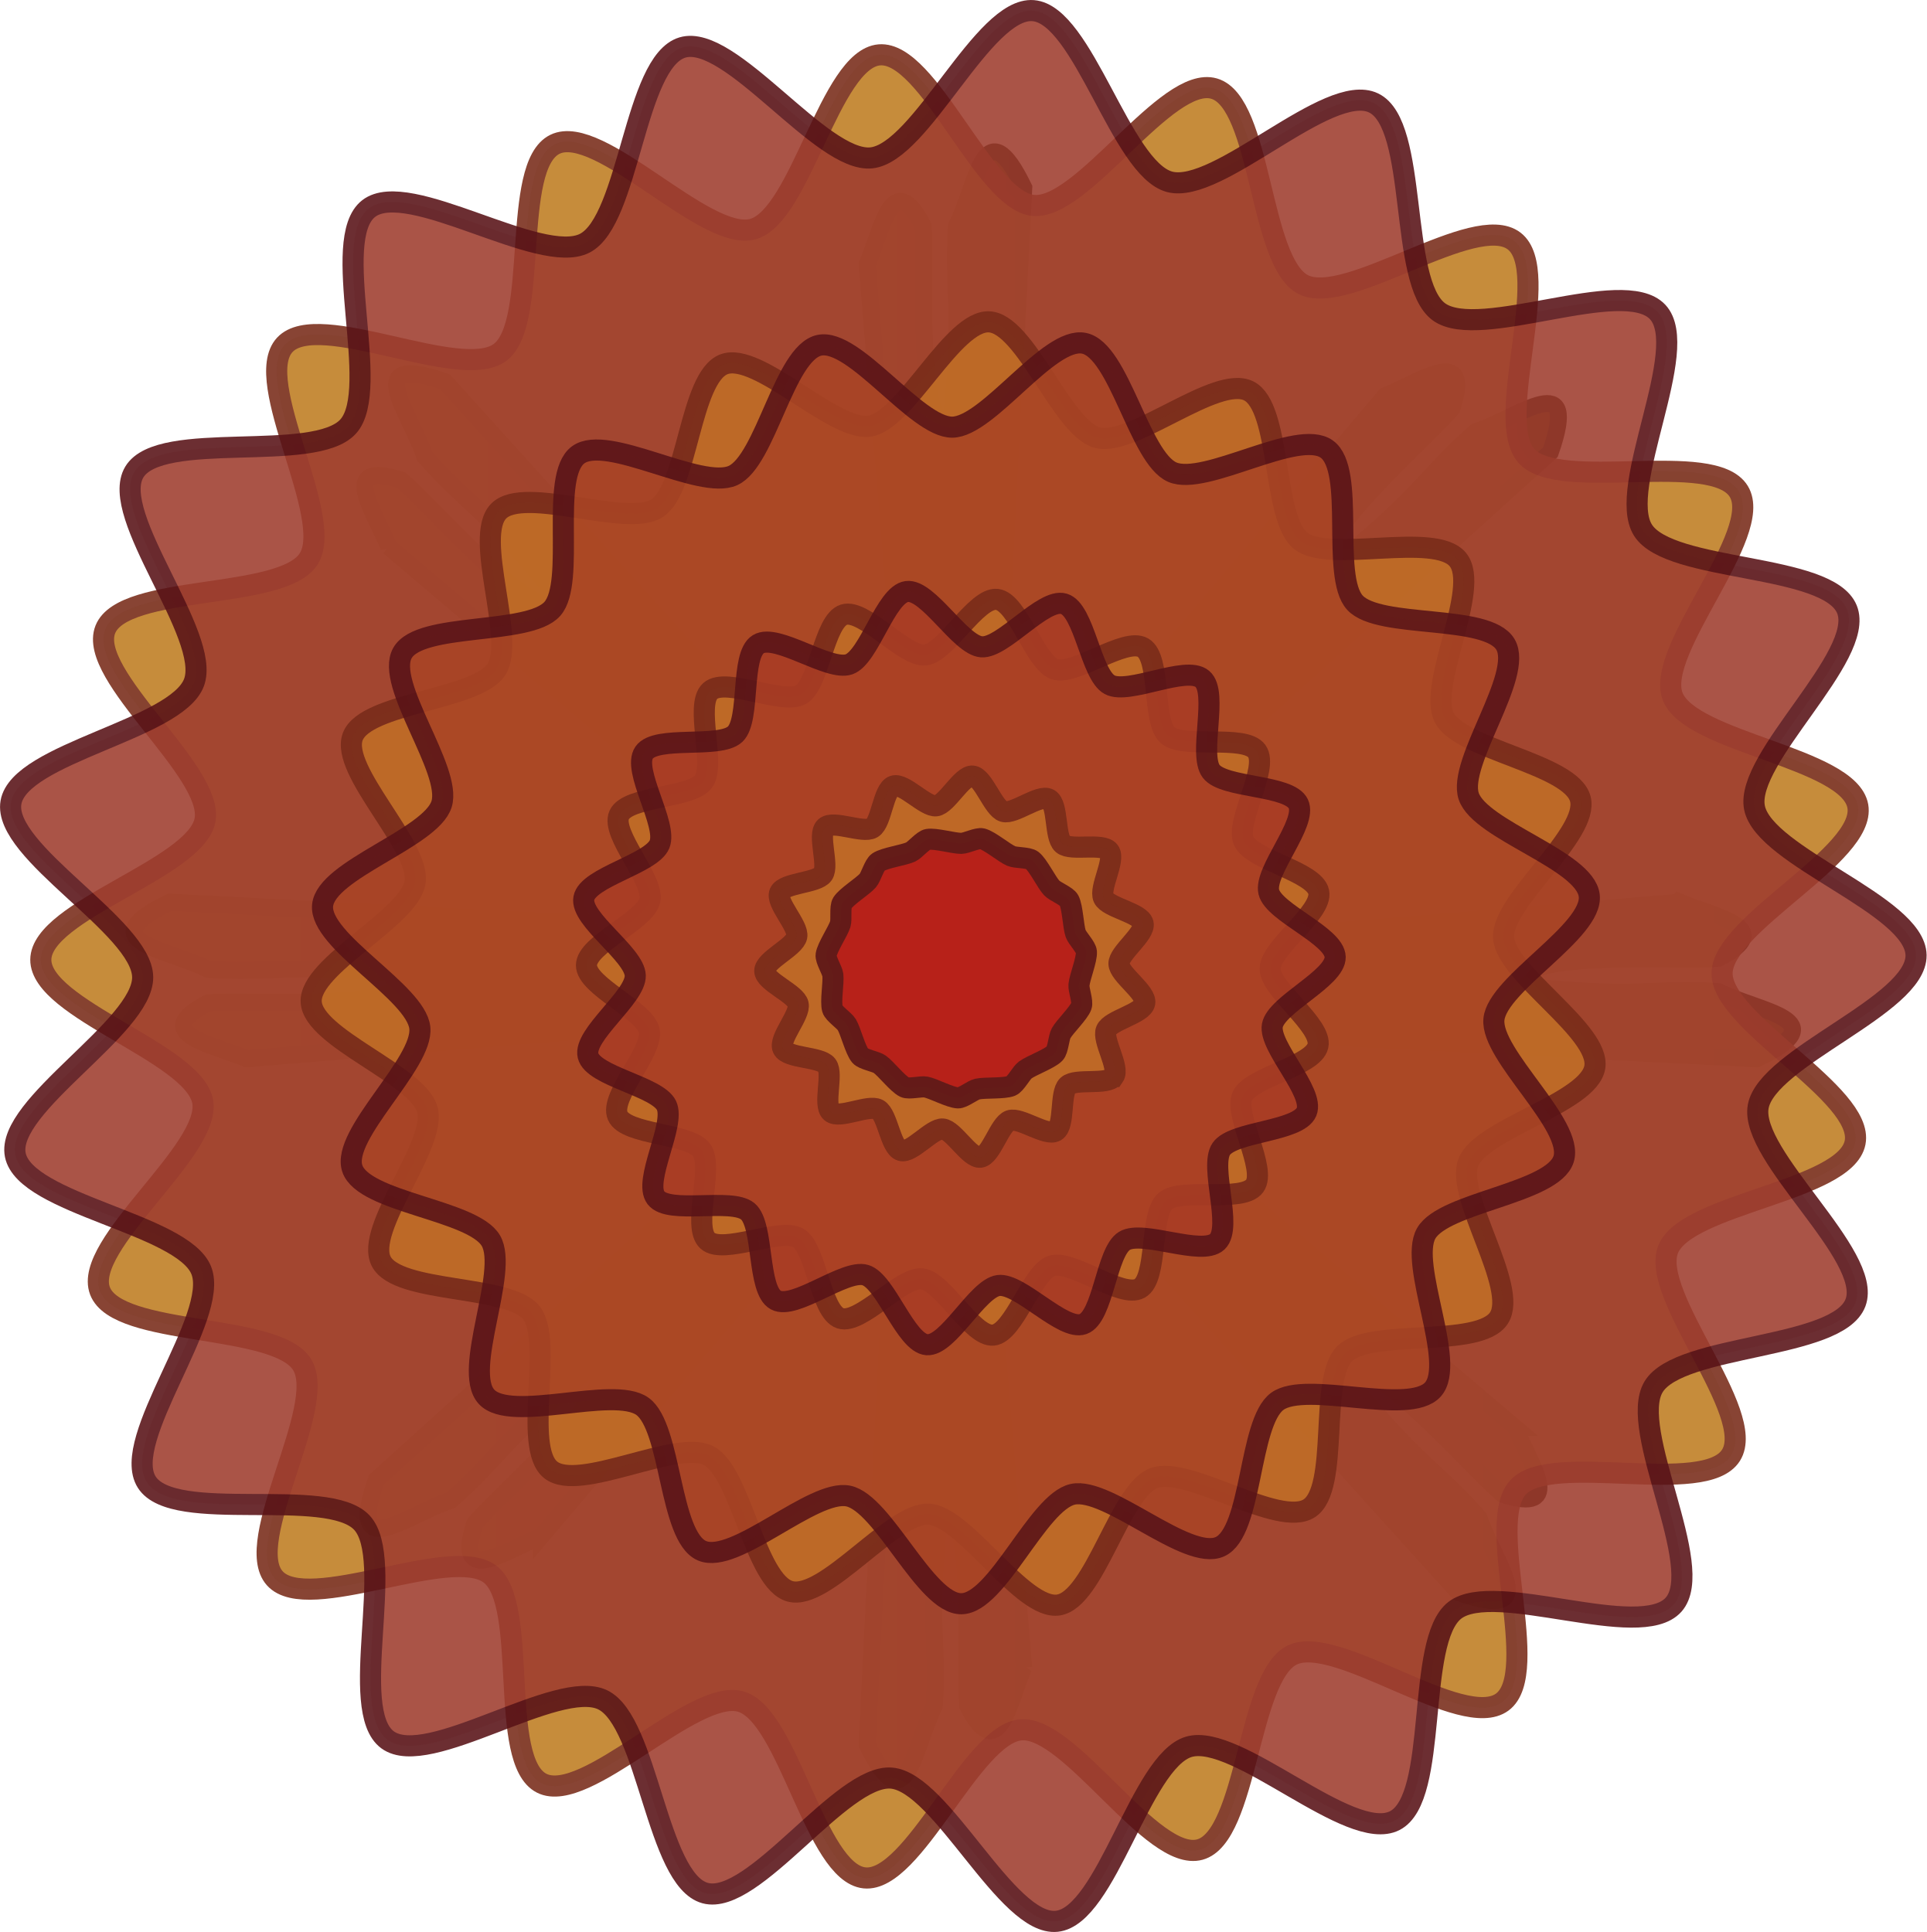
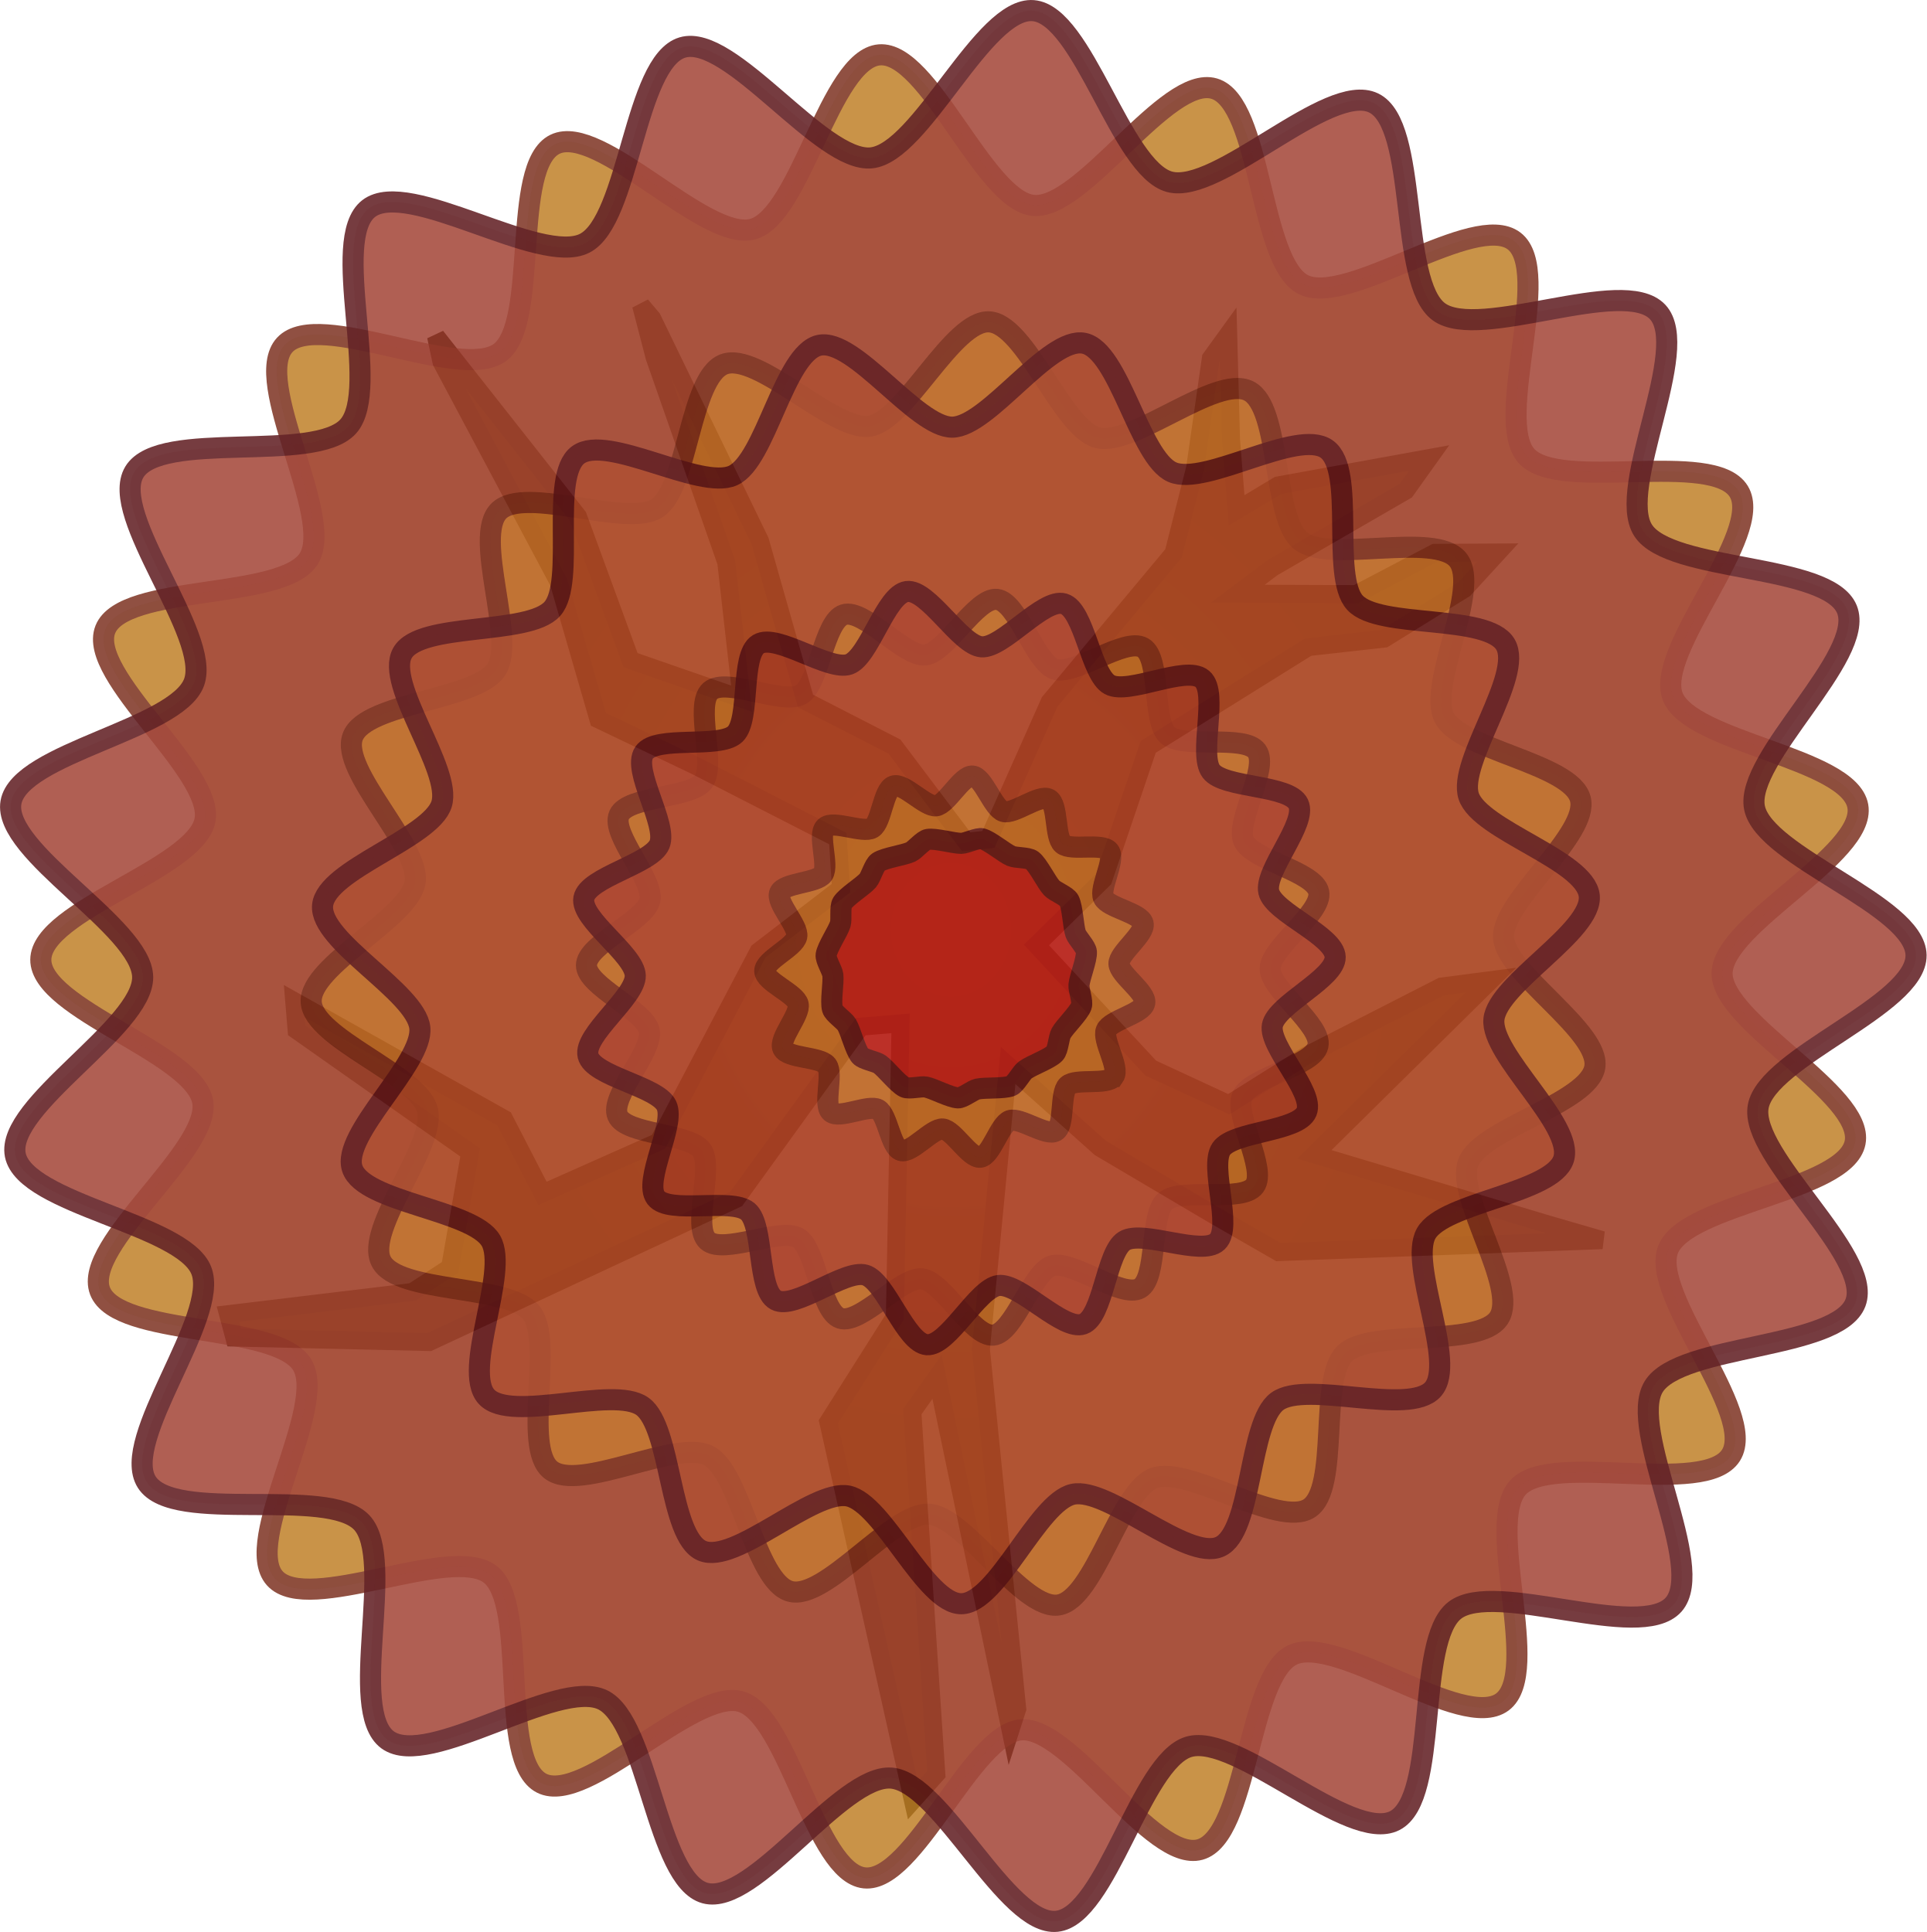
- <svg xmlns="http://www.w3.org/2000/svg" xmlns:xlink="http://www.w3.org/1999/xlink" xml:space="preserve" width="570.503" height="572.221">
-   <defs>
+ <svg xmlns="http://www.w3.org/2000/svg" xmlns:xlink="http://www.w3.org/1999/xlink" xml:space="preserve" width="570.503" height="572.221" version="1.1" id="svg94">
+   <defs id="defs44">
    <linearGradient id="c">
-       <stop offset="0" style="stop-color:#116716;stop-opacity:1" />
-       <stop offset="1" style="stop-color:#06c812;stop-opacity:1" />
+       <stop offset="0" style="stop-color:#116716;stop-opacity:1" id="stop2" />
+       <stop offset="1" style="stop-color:#06c812;stop-opacity:1" id="stop4" />
    </linearGradient>
    <linearGradient id="e" x1="321.97" x2="374.904" y1="319.215" y2="291.882" gradientUnits="userSpaceOnUse">
-       <stop offset="0" stop-color="#896111" />
-       <stop offset="1" stop-color="#402b00" />
+       <stop offset="0" stop-color="#896111" id="stop7" />
+       <stop offset="1" stop-color="#402b00" id="stop9" />
    </linearGradient>
    <linearGradient id="b" x1="346.173" x2="346.173" y1="235.904" y2="310.765" gradientUnits="userSpaceOnUse">
-       <stop offset="0" stop-color="#261d00" />
-       <stop offset="1" stop-color="#0d0a00" />
+       <stop offset="0" stop-color="#261d00" id="stop12" />
+       <stop offset="1" stop-color="#0d0a00" id="stop14" />
    </linearGradient>
    <linearGradient id="a" x1="346.121" x2="346.121" y1="242.868" y2="302.543" gradientUnits="userSpaceOnUse">
-       <stop offset="0" stop-color="#896111" />
-       <stop offset="1" stop-color="#402b00" />
+       <stop offset="0" stop-color="#896111" id="stop17" />
+       <stop offset="1" stop-color="#402b00" id="stop19" />
    </linearGradient>
    <linearGradient xlink:href="#a" id="v" x1="284.278" x2="411.497" y1="328.439" y2="328.439" gradientUnits="userSpaceOnUse" />
    <linearGradient xlink:href="#a" id="l" x1="237.878" x2="410.481" y1="384.381" y2="384.381" gradientUnits="userSpaceOnUse" />
    <linearGradient xlink:href="#a" id="t" x1="284.935" x2="417.031" y1="437.286" y2="437.286" gradientUnits="userSpaceOnUse" />
    <linearGradient xlink:href="#a" id="j" x1="385.204" x2="416.706" y1="458.833" y2="458.833" gradientUnits="userSpaceOnUse" />
    <linearGradient xlink:href="#a" id="h" x1="398.628" x2="571.232" y1="384.39" y2="384.39" gradientUnits="userSpaceOnUse" />
    <linearGradient xlink:href="#a" id="o" x1="392.078" x2="524.174" y1="325.64" y2="325.64" gradientUnits="userSpaceOnUse" />
    <linearGradient xlink:href="#a" id="f" x1="385.213" x2="416.716" y1="304.093" y2="304.093" gradientUnits="userSpaceOnUse" />
    <linearGradient xlink:href="#b" id="w" x1="282.576" x2="413.838" y1="328.726" y2="328.726" gradientUnits="userSpaceOnUse" />
    <linearGradient xlink:href="#b" id="n" x1="236.211" x2="412.178" y1="384.385" y2="384.385" gradientUnits="userSpaceOnUse" />
    <linearGradient xlink:href="#b" id="u" x1="283.205" x2="419.336" y1="436.967" y2="436.967" gradientUnits="userSpaceOnUse" />
    <linearGradient xlink:href="#b" id="k" x1="383.488" x2="418.432" y1="458.817" y2="458.817" gradientUnits="userSpaceOnUse" />
    <linearGradient xlink:href="#b" id="i" x1="396.931" x2="572.898" y1="384.385" y2="384.385" gradientUnits="userSpaceOnUse" />
    <linearGradient xlink:href="#b" id="p" x1="389.774" x2="525.905" y1="325.959" y2="325.959" gradientUnits="userSpaceOnUse" />
    <linearGradient xlink:href="#b" id="g" x1="383.488" x2="418.432" y1="304.109" y2="304.109" gradientUnits="userSpaceOnUse" />
    <linearGradient xlink:href="#a" id="r" x1="393.041" x2="520.26" y1="443.012" y2="443.012" gradientUnits="userSpaceOnUse" />
    <linearGradient xlink:href="#b" id="s" x1="390.7" x2="521.962" y1="442.725" y2="442.725" gradientUnits="userSpaceOnUse" />
    <radialGradient xlink:href="#c" id="y" cx="197.432" cy="187.142" r="230.532" fx="197.432" fy="187.142" gradientUnits="userSpaceOnUse" />
    <radialGradient xlink:href="#c" id="z" cx="197.432" cy="187.142" r="230.532" fx="197.432" fy="187.142" gradientUnits="userSpaceOnUse" />
    <radialGradient xlink:href="#c" id="A" cx="197.432" cy="187.142" r="230.532" fx="197.432" fy="187.142" gradientUnits="userSpaceOnUse" />
    <radialGradient xlink:href="#c" id="B" cx="197.432" cy="187.142" r="230.532" fx="197.432" fy="187.142" gradientUnits="userSpaceOnUse" />
    <radialGradient xlink:href="#c" id="C" cx="197.432" cy="187.142" r="230.532" fx="197.432" fy="187.142" gradientUnits="userSpaceOnUse" />
    <radialGradient xlink:href="#e" id="x" cx="196.184" cy="186.566" r="47.765" fx="196.184" fy="186.566" gradientTransform="translate(107.74 117.303)scale(.90482)" gradientUnits="userSpaceOnUse" />
+     <radialGradient xlink:href="#a" id="radialGradient9218" cx="174.787" cy="142.921" fx="174.787" fy="142.921" r="102.872" gradientTransform="matrix(1.1,0,0,1.220943,8.801178,22.1292)" gradientUnits="userSpaceOnUse" />
  </defs>
-   <g style="display:inline">
-     <g style="display:inline;fill:#3c2b19;fill-opacity:1;stroke:#6b502a;stroke-opacity:1">
-       <path d="m385.213 240.432 12.389 149.963h10.792l8.322-165.418c-7.906-16.377-9.273-.807-13.535 7.727-.881 13.219 1.42 16.439-1.203 39.668-7.395 1.5-4.73-32.573-5.485-39.668-6.19-12.01-8.271.64-11.28 7.728z" style="display:inline;fill:url(#f);fill-opacity:1;stroke:url(#g);stroke-width:3.394;stroke-linecap:round;stroke-opacity:1" transform="translate(-310.784 -275.904)scale(1.47331)" />
-       <path d="m548.59 368.639-149.962 12.388v10.792l165.419 8.322c16.376-7.906.806-9.272-7.728-13.535-13.218-.88-16.439 1.42-39.668-1.203-1.5-7.395 32.573-4.73 39.668-5.485 12.01-6.19-.64-8.271-7.728-11.28z" style="display:inline;fill:url(#h);fill-opacity:1;stroke:url(#i);stroke-width:3.394;stroke-linecap:round;stroke-opacity:1" transform="translate(-310.784 -275.904)scale(1.47331)" />
-       <path d="M416.706 522.494 404.318 372.53h-10.792l-8.322 165.418c7.906 16.377 9.273.807 13.535-7.727.881-13.219-1.42-16.44 1.203-39.668 7.395-1.5 4.73 32.572 5.485 39.668 6.19 12.01 8.271-.64 11.28-7.728z" style="display:inline;fill:url(#j);fill-opacity:1;stroke:url(#k);stroke-width:3.394;stroke-linecap:round;stroke-opacity:1" transform="translate(-310.784 -275.904)scale(1.47331)" />
-       <path d="m260.519 400.132 149.962-12.389v-10.792l-165.418-8.321c-16.377 7.905-.807 9.272 7.727 13.534 13.219.881 16.44-1.42 39.668 1.203 1.5 7.396-32.572 4.73-39.668 5.486-12.01 6.189.64 8.27 7.729 11.279z" style="display:inline;fill:url(#l);fill-opacity:1;stroke:url(#n);stroke-width:3.394;stroke-linecap:round;stroke-opacity:1" transform="translate(-310.784 -275.904)scale(1.47331)" />
-       <path d="m489.358 266.819-97.28 114.8 7.631 7.63 122.853-111.084c5.99-17.17-5.986-7.127-15.034-4.106-9.97 8.724-10.62 12.628-28.9 27.199-6.29-4.17 19.687-26.377 24.17-31.928 4.116-12.87-6.301-5.396-13.44-2.511z" style="display:inline;fill:url(#o);fill-opacity:1;stroke:url(#p);stroke-width:3.394;stroke-linecap:round;stroke-opacity:1" transform="translate(-310.784 -275.904)scale(1.47331)" />
-       <path d="m515.472 474.244-114.8-97.28-7.63 7.631 111.083 122.853c17.17 5.99 7.127-5.986 4.106-15.034-8.723-9.97-12.628-10.62-27.198-28.9 4.169-6.29 26.376 19.687 31.928 24.17 12.869 4.116 5.396-6.301 2.51-13.44z" style="display:inline;fill:url(#r);fill-opacity:1;stroke:url(#s);stroke-width:3.394;stroke-linecap:round;stroke-opacity:1" transform="translate(-310.784 -275.904)scale(1.47331)" />
-       <path d="m319.752 496.107 97.28-114.8-7.632-7.63L286.547 484.76c-5.99 17.17 5.986 7.126 15.035 4.106 9.97-8.724 10.62-12.628 28.9-27.199 6.29 4.169-19.688 26.377-24.17 31.928-4.116 12.869 6.3 5.396 13.44 2.511z" style="display:inline;fill:url(#t);fill-opacity:1;stroke:url(#u);stroke-width:3.394;stroke-linecap:round;stroke-opacity:1" transform="translate(-310.784 -275.904)scale(1.47331)" />
-       <path d="m289.067 297.207 114.8 97.28 7.63-7.63-111.084-122.854c-17.17-5.99-7.127 5.986-4.106 15.035 8.724 9.97 12.628 10.62 27.199 28.9-4.169 6.29-26.377-19.688-31.928-24.17-12.869-4.117-5.396 6.3-2.511 13.44z" style="display:inline;fill:url(#v);fill-opacity:1;stroke:url(#w);stroke-width:3.394;stroke-linecap:round;stroke-opacity:1" transform="translate(-310.784 -275.904)scale(1.47331)" />
+   <g style="display:inline" id="g92">
+     <g id="g557" transform="translate(-8.578711,-5.410787)">
+       <path id="path3670" style="color:#000000;display:inline;fill:url(#radialGradient9218);fill-opacity:1;stroke:#191300;stroke-width:4.4;stroke-dasharray:none;stroke-opacity:1" d="m 318.043,81.158 -36.927,6.699 -10.148,6.103 -1.375,-17.355 -0.686,-25.739 -4.25,5.878 -3.849,26.851 -5.296,20.905 -30.306,36.337 -14.991,33.679 -5.45,0.554 -17.532,-23.285 -21.782,-11.183 -11.121,-39.159 -26.394,-54.472 -2.717,-3.216 3.306,12.727 17.543,50.197 3.769,33.39 -27.182,-9.437 -12.895,-35.203 -34.72,-44.058 1.327,6.233 28.678,53.908 9.735,33.601 23.805,11.383 34.787,17.805 0.767,12.141 -20.176,15.489 -24.476,46.59 -28.392,12.625 -9.401,-18.234 -51.364,-28.826 0.593,7.135 42.464,29.897 -4.903,28.157 -9.203,6.003 -45.137,5.43 1.536,5.729 47.691,1.099 75.131,-35.035 30.469,-42.156 9.752,-0.821 -1.396,71.831 -16.287,25.734 20.702,92.623 5.731,-6.417 -5.866,-88.726 6.041,-8.516 17.982,86.403 1.647,-5.124 -8.893,-88.047 6.671,-69.428 22.507,20.131 27.625,16.324 16.018,9.215 79.243,-2.934 -13.414,-3.887 -57.031,-17.11 43.201,-42.659 -12.122,1.581 -33.185,16.972 -18.846,11.84 -19.109,-8.858 -27.966,-30.133 16.368,-16.055 11,-32.445 39.142,-24.413 18.608,-2.079 19.601,-12.152 8.179,-8.923 -15.388,0.083 -19.263,10.101 -28.95,-0.11 8.504,-6.387 32.575,-18.823 z" transform="matrix(1.21,0,0,1.21,46.89777,42.87994)" />
    </g>
-     <circle cx="285.251" cy="286.111" r="42.67" style="display:inline;fill:url(#x);fill-opacity:1;stroke:#191300;stroke-opacity:1;stroke-width:5.44;stroke-dasharray:none" />
-     <g style="display:inline;opacity:1;fill:url(#y);fill-opacity:1;stroke:#127a1e;stroke-width:5;stroke-dasharray:none;stroke-opacity:1" transform="translate(36.426 52.496)scale(1.25)">
-       <g style="fill:url(#z)">
-         <path d="M326.745 361.292c-9.42 6.994-39.236-16.28-49.78-11.135-10.545 5.144-10.553 42.969-21.863 46.088-11.31 3.12-30.705-29.354-42.396-28.366-11.69.988-25.362 36.256-37.035 35.079s-18.028-38.464-29.286-41.766-36.746 24.646-47.206 19.331c-10.46-5.314-2.916-42.379-12.221-49.525-9.305-7.145-43.168 9.708-51.002.974-7.833-8.734 12.59-40.571 6.495-50.596s-43.76-6.542-47.909-17.516 26.396-33.283 24.333-44.833c-2.062-11.55-38.44-21.908-38.346-33.64s36.636-21.5 38.886-33.015-27.931-34.315-23.605-45.22 41.93-6.815 48.186-16.74-13.649-42.087-5.675-50.693 41.56 8.792 50.98 1.798 2.476-44.176 13.02-49.32c10.545-5.145 35.577 23.211 46.887 20.092 11.31-3.12 18.268-40.298 29.958-41.286 11.691-.988 24.79 34.496 36.463 35.673S247.22-24.302 258.479-21c11.258 3.302 10.653 41.121 21.113 46.436s40.649-17.474 49.954-10.328-4.92 42.193 2.913 50.927 44.216-1.61 50.311 8.415c6.096 10.025-19.83 37.566-15.68 48.54 4.15 10.975 41.812 14.472 43.874 26.022s-32.062 27.866-32.157 39.598 33.761 28.598 31.512 40.113-39.963 14.403-44.29 25.308c-4.326 10.906 21.15 38.863 14.894 48.788-6.257 9.925-42.468-1.006-50.442 7.6s5.683 43.879-3.736 50.873z" style="display:inline;opacity:.9;fill:#c08026;fill-opacity:1;stroke:#772b19;stroke-width:5;stroke-dasharray:none;stroke-opacity:.98" />
-         <path d="M367.316 338.224c-7.923 8.909-42.392-5.976-51.817 1.325s-3.627 44.397-14.232 49.842-37.371-20.886-48.797-17.483c-11.425 3.404-19.42 40.089-31.276 41.335s-27.302-32.976-39.186-33.93c-11.883-.953-32.59 30.367-44.095 27.246-11.506-3.121-13.547-40.612-24.283-45.794s-41.359 16.543-50.96 9.476c-9.602-7.067 2.038-42.762-6.101-51.473-8.14-8.71-44.542.485-50.942-9.573s17.349-39.138 12.905-50.201c-4.443-11.063-41.709-15.638-44.044-27.329-2.334-11.69 30.316-30.228 30.17-42.15-.147-11.92-33.244-29.648-31.198-41.393s39.188-17.236 43.358-28.405S-3.471 80.061 2.68 69.85c6.15-10.213 42.768-1.916 50.69-10.824 7.923-8.909-4.592-44.307 4.832-51.608C67.627.116 98.775 21.08 109.38 15.635c10.606-5.445 11.723-42.974 23.148-46.377 11.426-3.404 32.897 27.397 44.754 26.15 11.856-1.245 26.455-35.837 38.338-34.883s20.778 37.43 32.284 40.552 37.615-23.86 48.352-18.679 5.853 42.41 15.455 49.476 43.694-8.661 51.833.05c8.14 8.71-9.861 41.66-3.461 51.717s43.872 7.708 48.316 18.77c4.443 11.063-24.245 35.285-21.91 46.976 2.334 11.69 38.125 23.035 38.272 34.956s-35.354 24.144-37.4 35.888c-2.047 11.745 27.23 35.253 23.06 46.422s-41.688 9.741-47.84 19.954c-6.15 10.213 12.657 42.709 4.735 51.617z" style="display:inline;opacity:.9;fill:#9e3e2f;fill-opacity:.98;stroke:#591317;stroke-opacity:.98" />
+     <g style="display:inline;opacity:0.93;fill:url(#y);fill-opacity:1;stroke:#127a1e;stroke-width:5;stroke-dasharray:none;stroke-opacity:1" transform="matrix(1.25,0,0,1.25,36.426,52.496)" id="g90">
+       <g style="fill:url(#z)" id="g70">
+         <path d="m 326.745,361.292 c -9.42,6.994 -39.236,-16.28 -49.78,-11.135 -10.545,5.144 -10.553,42.969 -21.863,46.088 -11.31,3.12 -30.705,-29.354 -42.396,-28.366 -11.69,0.988 -25.362,36.256 -37.035,35.079 -11.673,-1.177 -18.028,-38.464 -29.286,-41.766 -11.258,-3.302 -36.746,24.646 -47.206,19.331 -10.46,-5.314 -2.916,-42.379 -12.221,-49.525 -9.305,-7.145 -43.168,9.708 -51.002,0.974 -7.833,-8.734 12.59,-40.571 6.495,-50.596 -6.095,-10.025 -43.76,-6.542 -47.909,-17.516 -4.149,-10.974 26.396,-33.283 24.333,-44.833 -2.062,-11.55 -38.44,-21.908 -38.346,-33.64 0.094,-11.732 36.636,-21.5 38.886,-33.015 2.25,-11.515 -27.931,-34.315 -23.605,-45.22 4.326,-10.905 41.93,-6.815 48.186,-16.74 6.256,-9.925 -13.649,-42.087 -5.675,-50.693 7.974,-8.606 41.56,8.792 50.98,1.798 9.42,-6.994 2.476,-44.176 13.02,-49.32 10.545,-5.145 35.577,23.211 46.887,20.092 11.31,-3.12 18.268,-40.298 29.958,-41.286 11.691,-0.988 24.79,34.496 36.463,35.673 11.673,1.177 31.591,-30.978 42.85,-27.676 11.258,3.302 10.653,41.121 21.113,46.436 10.46,5.315 40.649,-17.474 49.954,-10.328 9.305,7.146 -4.92,42.193 2.913,50.927 7.833,8.734 44.216,-1.61 50.311,8.415 6.096,10.025 -19.83,37.566 -15.68,48.54 4.15,10.975 41.812,14.472 43.874,26.022 2.062,11.55 -32.062,27.866 -32.157,39.598 -0.095,11.732 33.761,28.598 31.512,40.113 -2.249,11.515 -39.963,14.403 -44.29,25.308 -4.326,10.906 21.15,38.863 14.894,48.788 -6.257,9.925 -42.468,-1.006 -50.442,7.6 -7.974,8.606 5.683,43.879 -3.736,50.873 z" style="display:inline;opacity:0.9;fill:#c08026;fill-opacity:1;stroke:#772b19;stroke-width:5;stroke-dasharray:none;stroke-opacity:0.98" id="path66" />
+         <path d="m 367.316,338.224 c -7.923,8.909 -42.392,-5.976 -51.817,1.325 -9.425,7.301 -3.627,44.397 -14.232,49.842 -10.605,5.445 -37.371,-20.886 -48.797,-17.483 -11.425,3.404 -19.42,40.089 -31.276,41.335 -11.856,1.246 -27.302,-32.976 -39.186,-33.93 -11.883,-0.953 -32.59,30.367 -44.095,27.246 -11.506,-3.121 -13.547,-40.612 -24.283,-45.794 -10.736,-5.182 -41.359,16.543 -50.96,9.476 -9.602,-7.067 2.038,-42.762 -6.101,-51.473 -8.14,-8.71 -44.542,0.485 -50.942,-9.573 -6.4,-10.058 17.349,-39.138 12.905,-50.201 -4.443,-11.063 -41.709,-15.638 -44.044,-27.329 -2.334,-11.69 30.316,-30.228 30.17,-42.15 -0.147,-11.92 -33.244,-29.648 -31.198,-41.393 2.046,-11.745 39.188,-17.236 43.358,-28.405 C 20.988,108.548 -3.471,80.061 2.68,69.85 8.83,59.637 45.448,67.934 53.37,59.026 61.293,50.117 48.778,14.719 58.202,7.418 c 9.425,-7.302 40.573,13.662 51.178,8.217 10.606,-5.445 11.723,-42.974 23.148,-46.377 11.426,-3.404 32.897,27.397 44.754,26.15 11.856,-1.245 26.455,-35.837 38.338,-34.883 11.883,0.954 20.778,37.43 32.284,40.552 11.506,3.122 37.615,-23.86 48.352,-18.679 10.737,5.181 5.853,42.41 15.455,49.476 9.602,7.066 43.694,-8.661 51.833,0.05 8.14,8.71 -9.861,41.66 -3.461,51.717 6.4,10.057 43.872,7.708 48.316,18.77 4.443,11.063 -24.245,35.285 -21.91,46.976 2.334,11.69 38.125,23.035 38.272,34.956 0.147,11.921 -35.354,24.144 -37.4,35.888 -2.047,11.745 27.23,35.253 23.06,46.422 -4.17,11.169 -41.688,9.741 -47.84,19.954 -6.15,10.213 12.657,42.709 4.735,51.617 z" style="display:inline;opacity:0.9;fill:#9e3e2f;fill-opacity:0.98;stroke:#591317;stroke-opacity:0.98" id="path68" />
      </g>
-       <g style="fill:url(#A)">
-         <path d="M325.952 270.296c-4.691 7.25-30.481 2.362-36.577 8.479-6.097 6.116-1.121 31.89-8.356 36.605-7.234 4.716-28.807-10.24-36.864-7.131s-13.994 28.677-22.521 30.043-22.152-21.072-30.777-21.51c-8.624-.436-24.448 20.507-32.794 18.286s-11.666-28.26-19.367-32.167-30.675 8.789-37.396 3.365c-6.72-5.423.837-30.561-4.61-37.263-5.445-6.702-31.597-4.448-35.53-12.136-3.934-7.688 13.194-27.579 10.945-35.916-2.25-8.338-27.058-16.916-27.524-25.54s23.271-19.827 24.608-28.359-17.838-26.458-14.757-34.525 29.324-8.648 34.015-15.899-5.534-31.426.562-37.543 30.306 4.027 37.541-.689c7.235-4.715 7.727-30.96 15.784-34.068 8.057-3.109 26.048 16.005 34.575 14.64 8.527-1.366 19.651-25.141 28.276-24.704s17.286 25.216 25.632 27.437 28.178-14.974 35.879-11.066 5.535 30.067 12.256 35.49c6.72 5.424 31.832-2.219 37.279 4.483 5.446 6.703-7.173 29.72-3.24 37.408 3.934 7.688 29.983 10.92 32.233 19.258s-18.64 24.232-18.174 32.856c.466 8.623 22.949 22.171 21.612 30.703-1.336 8.532-26.885 14.556-29.966 22.623s11.947 29.59 7.256 36.84z" style="display:inline;opacity:.9;fill:#c06d26;fill-opacity:1;stroke:#772b19;stroke-opacity:.98" />
-         <path d="M310.32 287.219c-5.645 6.369-30.048-2.219-36.895 2.837s-5.82 30.905-13.57 34.427c-7.747 3.521-26.548-14.249-34.859-12.415-8.31 1.834-17.888 25.865-26.398 25.931-8.511.066-18.458-23.815-26.797-25.52-8.338-1.705-26.861 16.353-34.663 12.952s-7.176-29.264-14.1-34.213-31.19 4.014-36.934-2.267c-5.744-6.28 5.347-29.652 1.035-36.99-4.313-7.337-30.128-9.019-32.82-17.093s16.946-24.913 15.99-33.37c-.954-8.458-23.853-20.494-23.03-28.965.825-8.471 25.615-15.868 28.182-23.982 2.568-8.115-13.456-28.424-9.258-35.828 4.199-7.403 29.854-4.077 35.5-10.446s-.732-31.44 6.115-36.495c6.846-5.056 28.93 8.417 36.679 4.896 7.748-3.522 12.119-29.02 20.43-30.854s23.006 19.457 31.517 19.392 22.874-21.582 31.213-19.876c8.338 1.705 13.103 27.132 20.904 30.533 7.802 3.402 29.675-10.411 36.6-5.462 6.923 4.95.934 30.116 6.678 36.397s31.344 2.559 35.656 9.896-11.395 27.893-8.703 35.967 27.594 15.086 28.549 23.543-21.756 20.846-22.58 29.317 19.072 25.005 16.505 33.12-28.354 10.195-32.552 17.598c-4.198 7.404 7.252 30.601 1.606 36.97z" style="display:inline;opacity:.9;fill:#a84525;fill-opacity:.98;stroke:#591317;stroke-opacity:.98" />
+       <g style="fill:url(#A)" id="g76">
+         <path d="m 325.952,270.296 c -4.691,7.25 -30.481,2.362 -36.577,8.479 -6.097,6.116 -1.121,31.89 -8.356,36.605 -7.234,4.716 -28.807,-10.24 -36.864,-7.131 -8.057,3.109 -13.994,28.677 -22.521,30.043 -8.527,1.366 -22.152,-21.072 -30.777,-21.51 -8.624,-0.436 -24.448,20.507 -32.794,18.286 -8.346,-2.221 -11.666,-28.26 -19.367,-32.167 -7.701,-3.907 -30.675,8.789 -37.396,3.365 -6.72,-5.423 0.837,-30.561 -4.61,-37.263 -5.445,-6.702 -31.597,-4.448 -35.53,-12.136 -3.934,-7.688 13.194,-27.579 10.945,-35.916 -2.25,-8.338 -27.058,-16.916 -27.524,-25.54 -0.466,-8.624 23.271,-19.827 24.608,-28.359 1.337,-8.532 -17.838,-26.458 -14.757,-34.525 3.081,-8.067 29.324,-8.648 34.015,-15.899 4.691,-7.251 -5.534,-31.426 0.562,-37.543 6.096,-6.117 30.306,4.027 37.541,-0.689 7.235,-4.715 7.727,-30.96 15.784,-34.068 8.057,-3.109 26.048,16.005 34.575,14.64 8.527,-1.366 19.651,-25.141 28.276,-24.704 8.625,0.437 17.286,25.216 25.632,27.437 8.346,2.221 28.178,-14.974 35.879,-11.066 7.701,3.908 5.535,30.067 12.256,35.49 6.72,5.424 31.832,-2.219 37.279,4.483 5.446,6.703 -7.173,29.72 -3.24,37.408 3.934,7.688 29.983,10.92 32.233,19.258 2.25,8.338 -18.64,24.232 -18.174,32.856 0.466,8.623 22.949,22.171 21.612,30.703 -1.336,8.532 -26.885,14.556 -29.966,22.623 -3.081,8.067 11.947,29.59 7.256,36.84 z" style="display:inline;opacity:0.9;fill:#c06d26;fill-opacity:1;stroke:#772b19;stroke-opacity:0.98" id="path72" />
+         <path d="m 310.32,287.219 c -5.645,6.369 -30.048,-2.219 -36.895,2.837 -6.847,5.056 -5.82,30.905 -13.57,34.427 -7.747,3.521 -26.548,-14.249 -34.859,-12.415 -8.31,1.834 -17.888,25.865 -26.398,25.931 -8.511,0.066 -18.458,-23.815 -26.797,-25.52 -8.338,-1.705 -26.861,16.353 -34.663,12.952 -7.802,-3.401 -7.176,-29.264 -14.1,-34.213 -6.924,-4.949 -31.19,4.014 -36.934,-2.267 -5.744,-6.28 5.347,-29.652 1.035,-36.99 -4.313,-7.337 -30.128,-9.019 -32.82,-17.093 -2.692,-8.074 16.946,-24.913 15.99,-33.37 -0.954,-8.458 -23.853,-20.494 -23.03,-28.965 0.825,-8.471 25.615,-15.868 28.182,-23.982 2.568,-8.115 -13.456,-28.424 -9.258,-35.828 4.199,-7.403 29.854,-4.077 35.5,-10.446 5.646,-6.369 -0.732,-31.44 6.115,-36.495 6.846,-5.056 28.93,8.417 36.679,4.896 7.748,-3.522 12.119,-29.02 20.43,-30.854 8.311,-1.834 23.006,19.457 31.517,19.392 8.511,-0.065 22.874,-21.582 31.213,-19.876 8.338,1.705 13.103,27.132 20.904,30.533 7.802,3.402 29.675,-10.411 36.6,-5.462 6.923,4.95 0.934,30.116 6.678,36.397 5.744,6.281 31.344,2.559 35.656,9.896 4.312,7.337 -11.395,27.893 -8.703,35.967 2.692,8.074 27.594,15.086 28.549,23.543 0.955,8.457 -21.756,20.846 -22.58,29.317 -0.824,8.471 19.072,25.005 16.505,33.12 -2.567,8.115 -28.354,10.195 -32.552,17.598 -4.198,7.404 7.252,30.601 1.606,36.97 z" style="display:inline;opacity:0.9;fill:#a84525;fill-opacity:0.98;stroke:#591317;stroke-opacity:0.98" id="path74" />
      </g>
-       <g style="fill:url(#B)">
-         <path d="M268.079 239.013c-2.927 3.985-17.502.32-21.193 3.61s-1.718 18.189-6.013 20.64c-4.294 2.45-16.118-6.826-20.828-5.322s-8.968 15.918-13.888 16.41-11.95-12.792-16.864-13.334-14.667 10.895-19.362 9.343-5.712-16.546-9.982-19.04-17.83 3.987-21.488.66 1.511-17.44-1.375-21.454c-2.886-4.015-17.91-3.61-19.898-8.137-1.989-4.527 8.473-15.317 7.47-20.159s-14.894-10.582-14.869-15.527 13.971-10.546 15.023-15.377-9.301-15.726-7.267-20.232c2.033-4.507 17.052-3.952 19.979-7.938s-2.101-18.149 1.59-21.439 17.185 3.326 21.48.875c4.294-2.45 5.462-17.435 10.172-18.939s14.348 10.028 19.268 9.536 12.081-13.705 16.996-13.164 9.028 14.997 13.723 16.548c4.694 1.552 16.611-7.606 20.88-5.112 4.27 2.493 2.148 17.372 5.806 20.699s18.27-.193 21.156 3.822-5.104 16.744-3.116 21.271c1.989 4.527 16.768 7.255 17.772 12.097s-11.473 13.22-11.498 18.164 12.368 13.448 11.316 18.28c-1.053 4.83-15.859 7.41-17.892 11.917-2.034 4.507 5.828 17.316 2.902 21.302z" style="display:inline;opacity:.9;fill:#c06d26;fill-opacity:1;stroke:#772b19;stroke-opacity:.98" />
-         <path d="M280.369 221.452c-1.936 4.68-17.327 4.598-20.193 8.772s2.739 18.508-.933 21.995-17.698-2.847-22.014-.2c-4.316 2.648-5.027 18.023-9.799 19.715s-15.01-9.8-20.03-9.137-11.922 14.42-16.97 14.025-9.726-15.058-14.582-16.494-16.756 8.324-21.207 5.91-2.761-17.712-6.613-20.999-18.693.79-21.778-3.227c-3.084-4.015 4.682-17.303 2.5-21.873-2.182-4.569-17.398-6.882-18.582-11.805s11.315-13.904 11.18-18.965c-.135-5.062-13.094-13.364-12.174-18.344.92-4.979 15.992-8.099 17.928-12.778s-6.527-17.534-3.66-21.709c2.865-4.174 17.903-.894 21.574-4.381s1.17-18.673 5.486-21.321 16.72 6.465 21.492 4.772 8.663-16.583 13.683-17.246 12.645 12.706 17.693 13.101 14.66-11.625 19.515-10.19c4.856 1.437 6.383 16.751 10.834 19.166s18.12-4.659 21.973-1.372c3.851 3.287-.982 17.9 2.102 21.915s18.449 3.115 20.63 7.684c2.183 4.57-8.176 15.952-6.992 20.875 1.184 4.924 15.587 10.35 15.722 15.412.134 5.061-13.959 11.247-14.88 16.226-.92 4.979 10.03 15.794 8.095 20.473z" style="display:inline;opacity:.9;fill:#a83c25;fill-opacity:.98;stroke:#591317;stroke-opacity:.98" />
+       <g style="fill:url(#B)" id="g82">
+         <path d="m 268.079,239.013 c -2.927,3.985 -17.502,0.32 -21.193,3.61 -3.691,3.29 -1.718,18.189 -6.013,20.64 -4.294,2.45 -16.118,-6.826 -20.828,-5.322 -4.71,1.504 -8.968,15.918 -13.888,16.41 -4.92,0.492 -11.95,-12.792 -16.864,-13.334 -4.914,-0.542 -14.667,10.895 -19.362,9.343 -4.695,-1.552 -5.712,-16.546 -9.982,-19.04 -4.27,-2.494 -17.83,3.987 -21.488,0.66 -3.658,-3.327 1.511,-17.44 -1.375,-21.454 -2.886,-4.015 -17.91,-3.61 -19.898,-8.137 -1.989,-4.527 8.473,-15.317 7.47,-20.159 -1.003,-4.842 -14.894,-10.582 -14.869,-15.527 0.025,-4.945 13.971,-10.546 15.023,-15.377 1.052,-4.831 -9.301,-15.726 -7.267,-20.232 2.033,-4.507 17.052,-3.952 19.979,-7.938 2.927,-3.986 -2.101,-18.149 1.59,-21.439 3.691,-3.29 17.185,3.326 21.48,0.875 4.294,-2.45 5.462,-17.435 10.172,-18.939 4.71,-1.504 14.348,10.028 19.268,9.536 4.92,-0.492 12.081,-13.705 16.996,-13.164 4.915,0.541 9.028,14.997 13.723,16.548 4.694,1.552 16.611,-7.606 20.88,-5.112 4.27,2.493 2.148,17.372 5.806,20.699 3.658,3.327 18.27,-0.193 21.156,3.822 2.886,4.015 -5.104,16.744 -3.116,21.271 1.989,4.527 16.768,7.255 17.772,12.097 1.004,4.842 -11.473,13.22 -11.498,18.164 -0.025,4.944 12.368,13.448 11.316,18.28 -1.053,4.83 -15.859,7.41 -17.892,11.917 -2.034,4.507 5.828,17.316 2.902,21.302 z" style="display:inline;opacity:0.9;fill:#c06d26;fill-opacity:1;stroke:#772b19;stroke-opacity:0.98" id="path78" />
+         <path d="m 280.369,221.452 c -1.936,4.68 -17.327,4.598 -20.193,8.772 -2.866,4.174 2.739,18.508 -0.933,21.995 -3.672,3.487 -17.698,-2.847 -22.014,-0.2 -4.316,2.648 -5.027,18.023 -9.799,19.715 -4.772,1.692 -15.01,-9.8 -20.03,-9.137 -5.02,0.663 -11.922,14.42 -16.97,14.025 -5.048,-0.395 -9.726,-15.058 -14.582,-16.494 -4.856,-1.436 -16.756,8.324 -21.207,5.91 -4.451,-2.414 -2.761,-17.712 -6.613,-20.999 -3.852,-3.287 -18.693,0.79 -21.778,-3.227 -3.084,-4.015 4.682,-17.303 2.5,-21.873 -2.182,-4.569 -17.398,-6.882 -18.582,-11.805 -1.184,-4.923 11.315,-13.904 11.18,-18.965 -0.135,-5.062 -13.094,-13.364 -12.174,-18.344 0.92,-4.979 15.992,-8.099 17.928,-12.778 1.936,-4.679 -6.527,-17.534 -3.66,-21.709 2.865,-4.174 17.903,-0.894 21.574,-4.381 3.671,-3.487 1.17,-18.673 5.486,-21.321 4.316,-2.648 16.72,6.465 21.492,4.772 4.772,-1.693 8.663,-16.583 13.683,-17.246 5.02,-0.663 12.645,12.706 17.693,13.101 5.048,0.395 14.66,-11.625 19.515,-10.19 4.856,1.437 6.383,16.751 10.834,19.166 4.451,2.415 18.12,-4.659 21.973,-1.372 3.851,3.287 -0.982,17.9 2.102,21.915 3.084,4.015 18.449,3.115 20.63,7.684 2.183,4.57 -8.176,15.952 -6.992,20.875 1.184,4.924 15.587,10.35 15.722,15.412 0.134,5.061 -13.959,11.247 -14.88,16.226 -0.92,4.979 10.03,15.794 8.095,20.473 z" style="display:inline;opacity:0.9;fill:#a83c25;fill-opacity:0.98;stroke:#591317;stroke-opacity:0.98" id="path80" />
      </g>
-       <g style="fill:url(#C)">
-         <path d="M234.71 213.075c-1.462 2.103-9.06.398-10.929 2.15-1.868 1.754-.65 9.445-2.841 10.771s-8.44-3.323-10.86-2.481c-2.419.841-4.434 8.363-6.976 8.683s-6.358-6.468-8.91-6.683c-2.554-.215-7.454 5.837-9.906 5.095-2.452-.741-3.178-8.495-5.422-9.73-2.245-1.235-9.183 2.3-11.122.626-1.938-1.675.552-9.053-.996-11.094-1.548-2.042-9.324-1.633-10.414-3.952s4.186-8.046 3.602-10.54c-.583-2.495-7.854-5.285-7.906-7.846-.053-2.562 7.097-5.648 7.578-8.164s-5.026-8.022-4.032-10.384c.994-2.36 8.78-2.272 10.244-4.375 1.463-2.103-1.329-9.373.54-11.126s8.945 1.495 11.137.17c2.192-1.327 2.6-9.104 5.019-9.945s7.564 5.005 10.106 4.685 6.077-7.26 8.63-7.044c2.552.216 4.874 7.649 7.326 8.39s8.504-4.16 10.748-2.924c2.245 1.235 1.343 8.97 3.281 10.645s9.46-.342 11.009 1.7-2.423 8.74-1.333 11.059 8.782 3.536 9.365 6.03-5.767 7-5.715 9.561 6.584 6.802 6.103 9.319c-.481 2.516-8.116 4.048-9.11 6.41-.994 2.36 3.248 8.891 1.785 10.994z" style="display:inline;opacity:.9;fill:#c06d26;fill-opacity:1;stroke:#772b19;stroke-width:5;stroke-dasharray:none;stroke-opacity:.98" />
-         <path d="M224.097 171.333c.858 1.634.984 6.12 1.575 7.868.37 1.098 2.475 3.189 2.55 4.345.12 1.841-1.59 5.99-1.762 7.828-.107 1.153.965 3.92.563 5.006-.64 1.73-3.89 4.826-4.793 6.435-.568 1.01-.714 3.973-1.523 4.802-1.289 1.32-5.515 2.827-6.996 3.929-.93.692-2.267 3.34-3.344 3.768-1.715.682-6.188.339-7.989.743-1.13.254-3.43 2.129-4.588 2.082-1.844-.074-5.791-2.207-7.6-2.57-1.137-.227-4 .55-5.038.036-1.655-.817-4.393-4.372-5.899-5.44-.945-.67-3.876-1.124-4.616-2.015-1.18-1.42-2.235-5.781-3.177-7.368-.59-.997-3.083-2.605-3.397-3.72-.5-1.777.31-6.19.095-8.023-.134-1.151-1.758-3.634-1.59-4.78.266-1.827 2.8-5.53 3.35-7.29.345-1.107-.128-4.035.49-5.015.987-1.56 4.808-3.912 6.027-5.297.765-.87 1.524-3.738 2.488-4.381 1.535-1.024 5.982-1.619 7.66-2.389 1.052-.483 2.912-2.795 4.054-2.99 1.819-.311 6.124.955 7.969.934 1.159-.014 3.797-1.369 4.92-1.083 1.788.456 5.206 3.363 6.9 4.094 1.064.46 4.026.294 4.936 1.013 1.448 1.143 3.388 5.19 4.638 6.546.786.852 3.558 1.907 4.097 2.932z" style="display:inline;opacity:.9;fill:#b51818;fill-opacity:.98;stroke:#591317;stroke-opacity:.98" />
+       <g style="fill:url(#C)" id="g88">
+         <path d="m 234.71,213.075 c -1.462,2.103 -9.06,0.398 -10.929,2.15 -1.868,1.754 -0.65,9.445 -2.841,10.771 -2.191,1.326 -8.44,-3.323 -10.86,-2.481 -2.419,0.841 -4.434,8.363 -6.976,8.683 -2.542,0.32 -6.358,-6.468 -8.91,-6.683 -2.554,-0.215 -7.454,5.837 -9.906,5.095 -2.452,-0.741 -3.178,-8.495 -5.422,-9.73 -2.245,-1.235 -9.183,2.3 -11.122,0.626 -1.938,-1.675 0.552,-9.053 -0.996,-11.094 -1.548,-2.042 -9.324,-1.633 -10.414,-3.952 -1.09,-2.319 4.186,-8.046 3.602,-10.54 -0.583,-2.495 -7.854,-5.285 -7.906,-7.846 -0.053,-2.562 7.097,-5.648 7.578,-8.164 0.481,-2.516 -5.026,-8.022 -4.032,-10.384 0.994,-2.36 8.78,-2.272 10.244,-4.375 1.463,-2.103 -1.329,-9.373 0.54,-11.126 1.869,-1.753 8.945,1.495 11.137,0.17 2.192,-1.327 2.6,-9.104 5.019,-9.945 2.419,-0.841 7.564,5.005 10.106,4.685 2.542,-0.32 6.077,-7.26 8.63,-7.044 2.552,0.216 4.874,7.649 7.326,8.39 2.452,0.741 8.504,-4.16 10.748,-2.924 2.245,1.235 1.343,8.97 3.281,10.645 1.938,1.675 9.46,-0.342 11.009,1.7 1.549,2.042 -2.423,8.74 -1.333,11.059 1.09,2.319 8.782,3.536 9.365,6.03 0.583,2.494 -5.767,7 -5.715,9.561 0.052,2.561 6.584,6.802 6.103,9.319 -0.481,2.516 -8.116,4.048 -9.11,6.41 -0.994,2.36 3.248,8.891 1.785,10.994 z" style="display:inline;opacity:0.9;fill:#c06d26;fill-opacity:1;stroke:#772b19;stroke-width:5;stroke-dasharray:none;stroke-opacity:0.98" id="path84" />
+         <path d="m 224.097,171.333 c 0.858,1.634 0.984,6.12 1.575,7.868 0.37,1.098 2.475,3.189 2.55,4.345 0.12,1.841 -1.59,5.99 -1.762,7.828 -0.107,1.153 0.965,3.92 0.563,5.006 -0.64,1.73 -3.89,4.826 -4.793,6.435 -0.568,1.01 -0.714,3.973 -1.523,4.802 -1.289,1.32 -5.515,2.827 -6.996,3.929 -0.93,0.692 -2.267,3.34 -3.344,3.768 -1.715,0.682 -6.188,0.339 -7.989,0.743 -1.13,0.254 -3.43,2.129 -4.588,2.082 -1.844,-0.074 -5.791,-2.207 -7.6,-2.57 -1.137,-0.227 -4,0.55 -5.038,0.036 -1.655,-0.817 -4.393,-4.372 -5.899,-5.44 -0.945,-0.67 -3.876,-1.124 -4.616,-2.015 -1.18,-1.42 -2.235,-5.781 -3.177,-7.368 -0.59,-0.997 -3.083,-2.605 -3.397,-3.72 -0.5,-1.777 0.31,-6.19 0.095,-8.023 -0.134,-1.151 -1.758,-3.634 -1.59,-4.78 0.266,-1.827 2.8,-5.53 3.35,-7.29 0.345,-1.107 -0.128,-4.035 0.49,-5.015 0.987,-1.56 4.808,-3.912 6.027,-5.297 0.765,-0.87 1.524,-3.738 2.488,-4.381 1.535,-1.024 5.982,-1.619 7.66,-2.389 1.052,-0.483 2.912,-2.795 4.054,-2.99 1.819,-0.311 6.124,0.955 7.969,0.934 1.159,-0.014 3.797,-1.369 4.92,-1.083 1.788,0.456 5.206,3.363 6.9,4.094 1.064,0.46 4.026,0.294 4.936,1.013 1.448,1.143 3.388,5.19 4.638,6.546 0.786,0.852 3.558,1.907 4.097,2.932 z" style="display:inline;opacity:0.9;fill:#b51818;fill-opacity:0.98;stroke:#591317;stroke-opacity:0.98" id="path86" />
      </g>
    </g>
  </g>
</svg>
